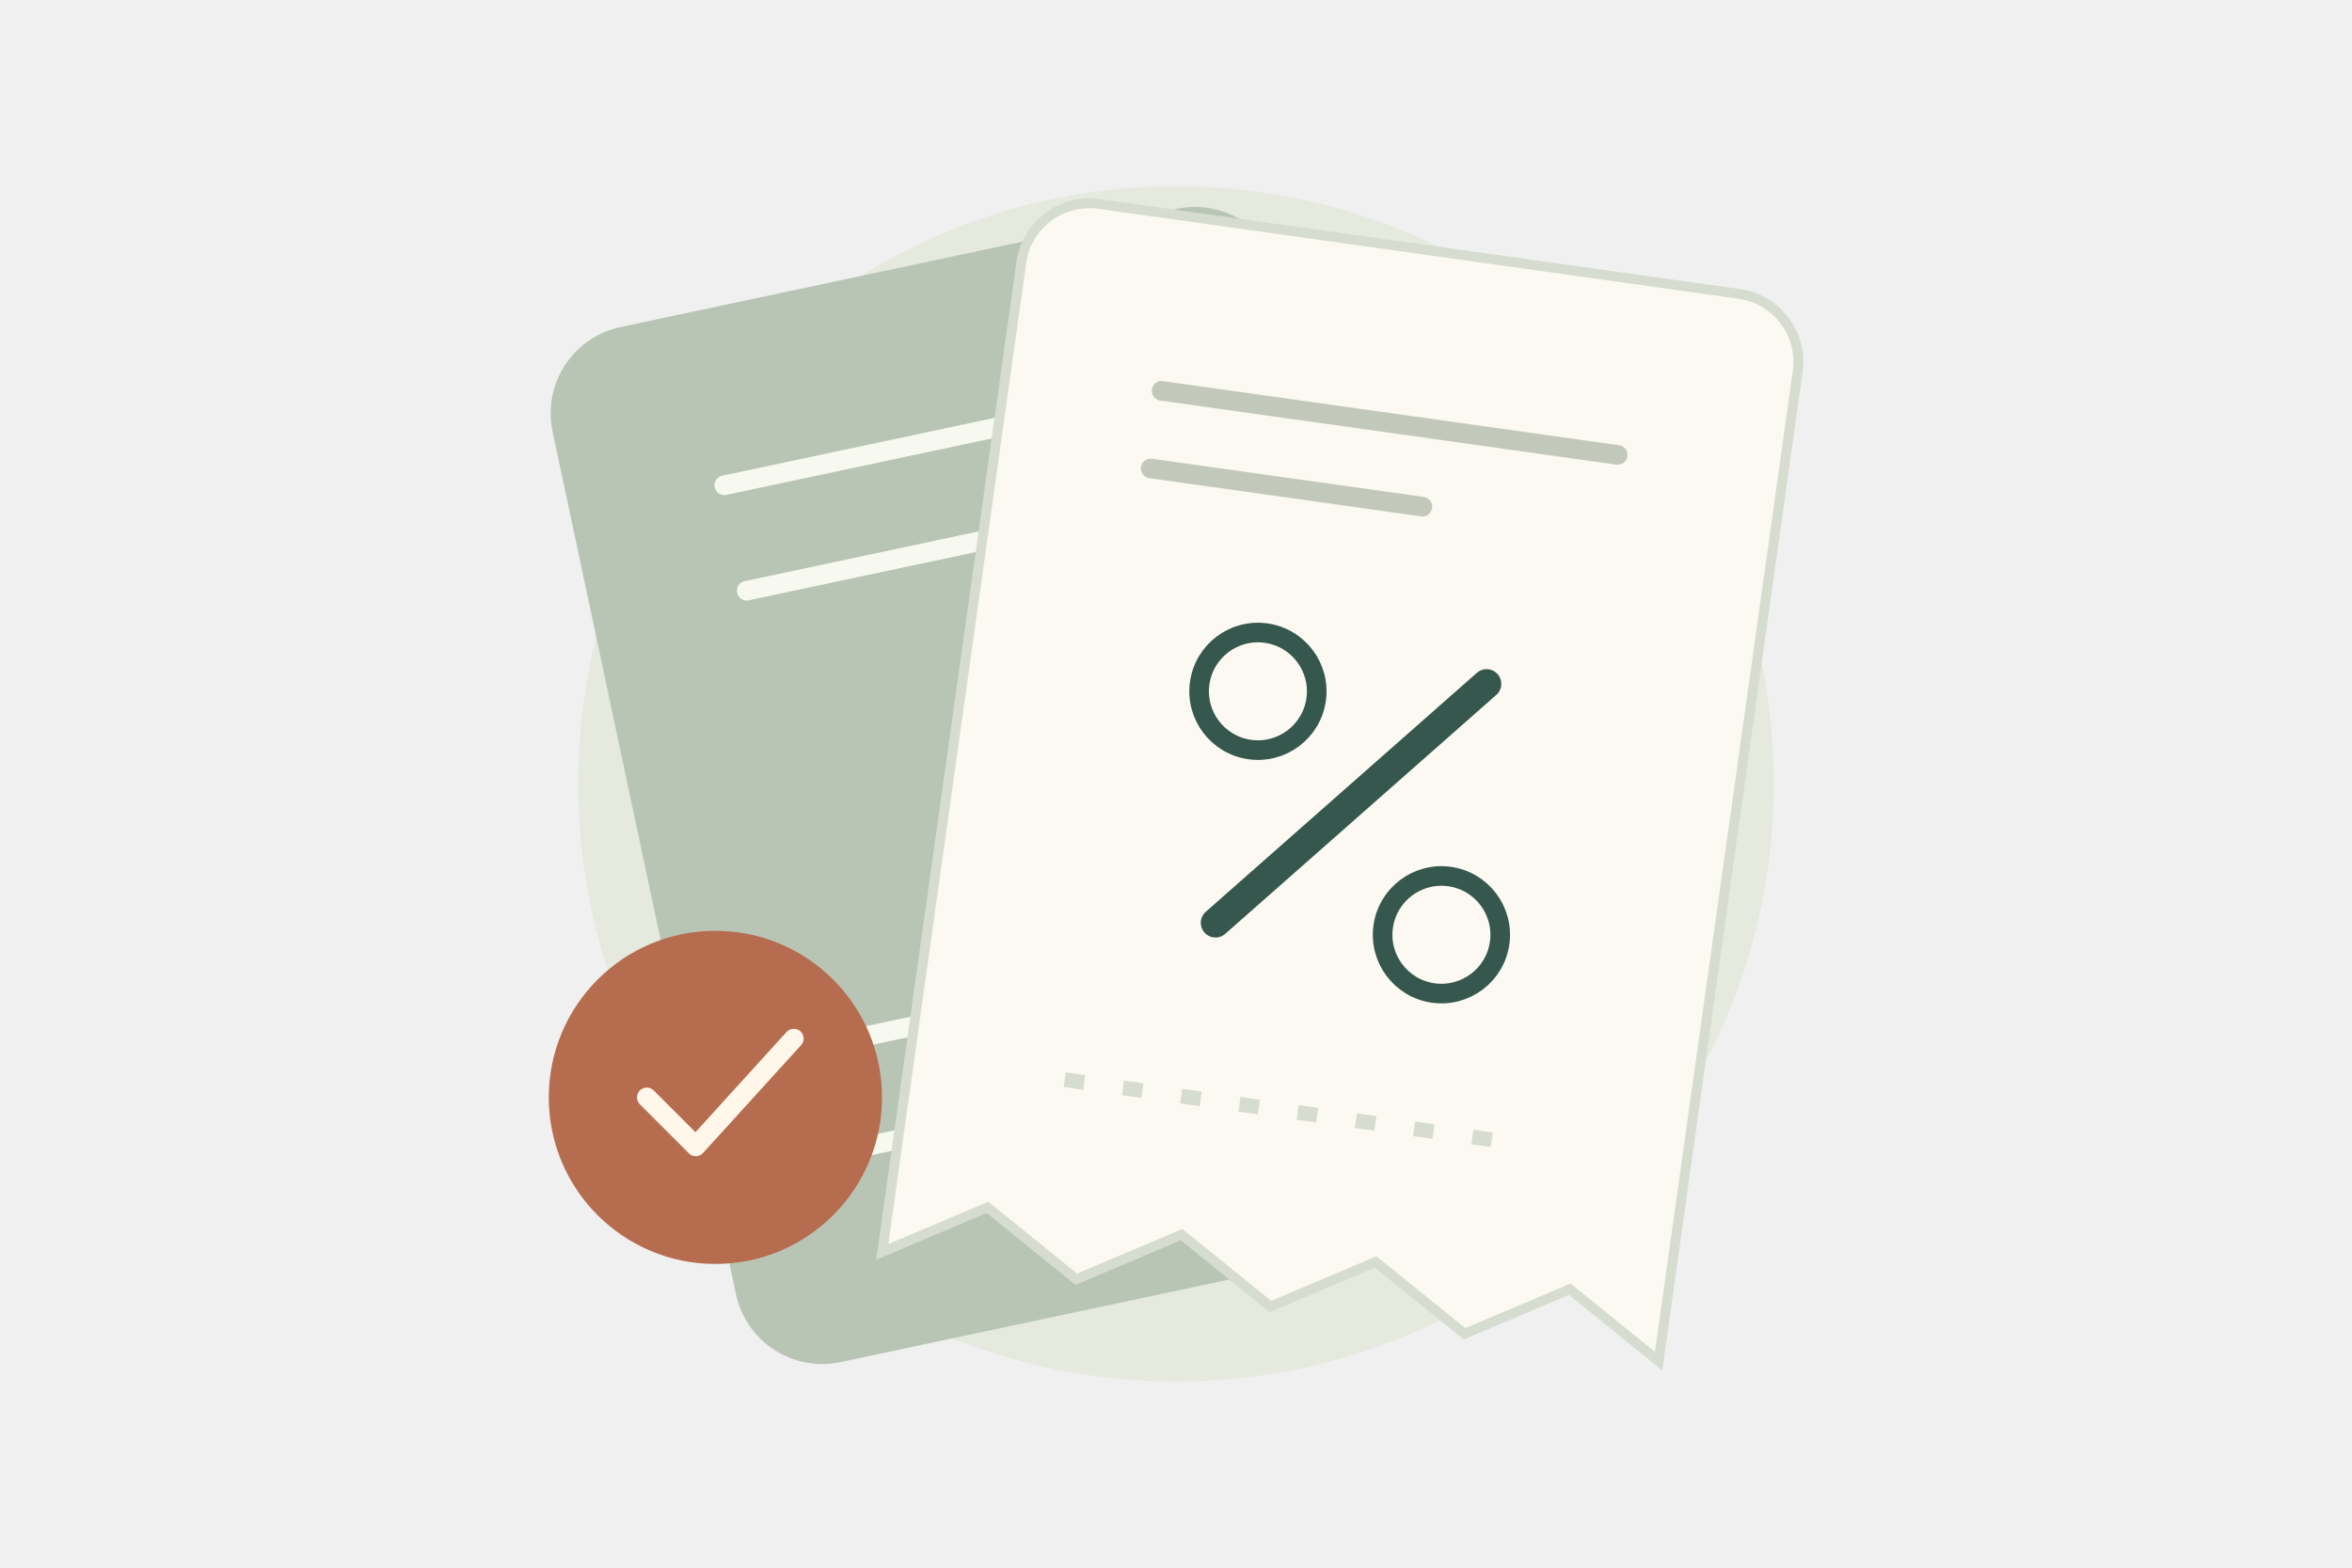
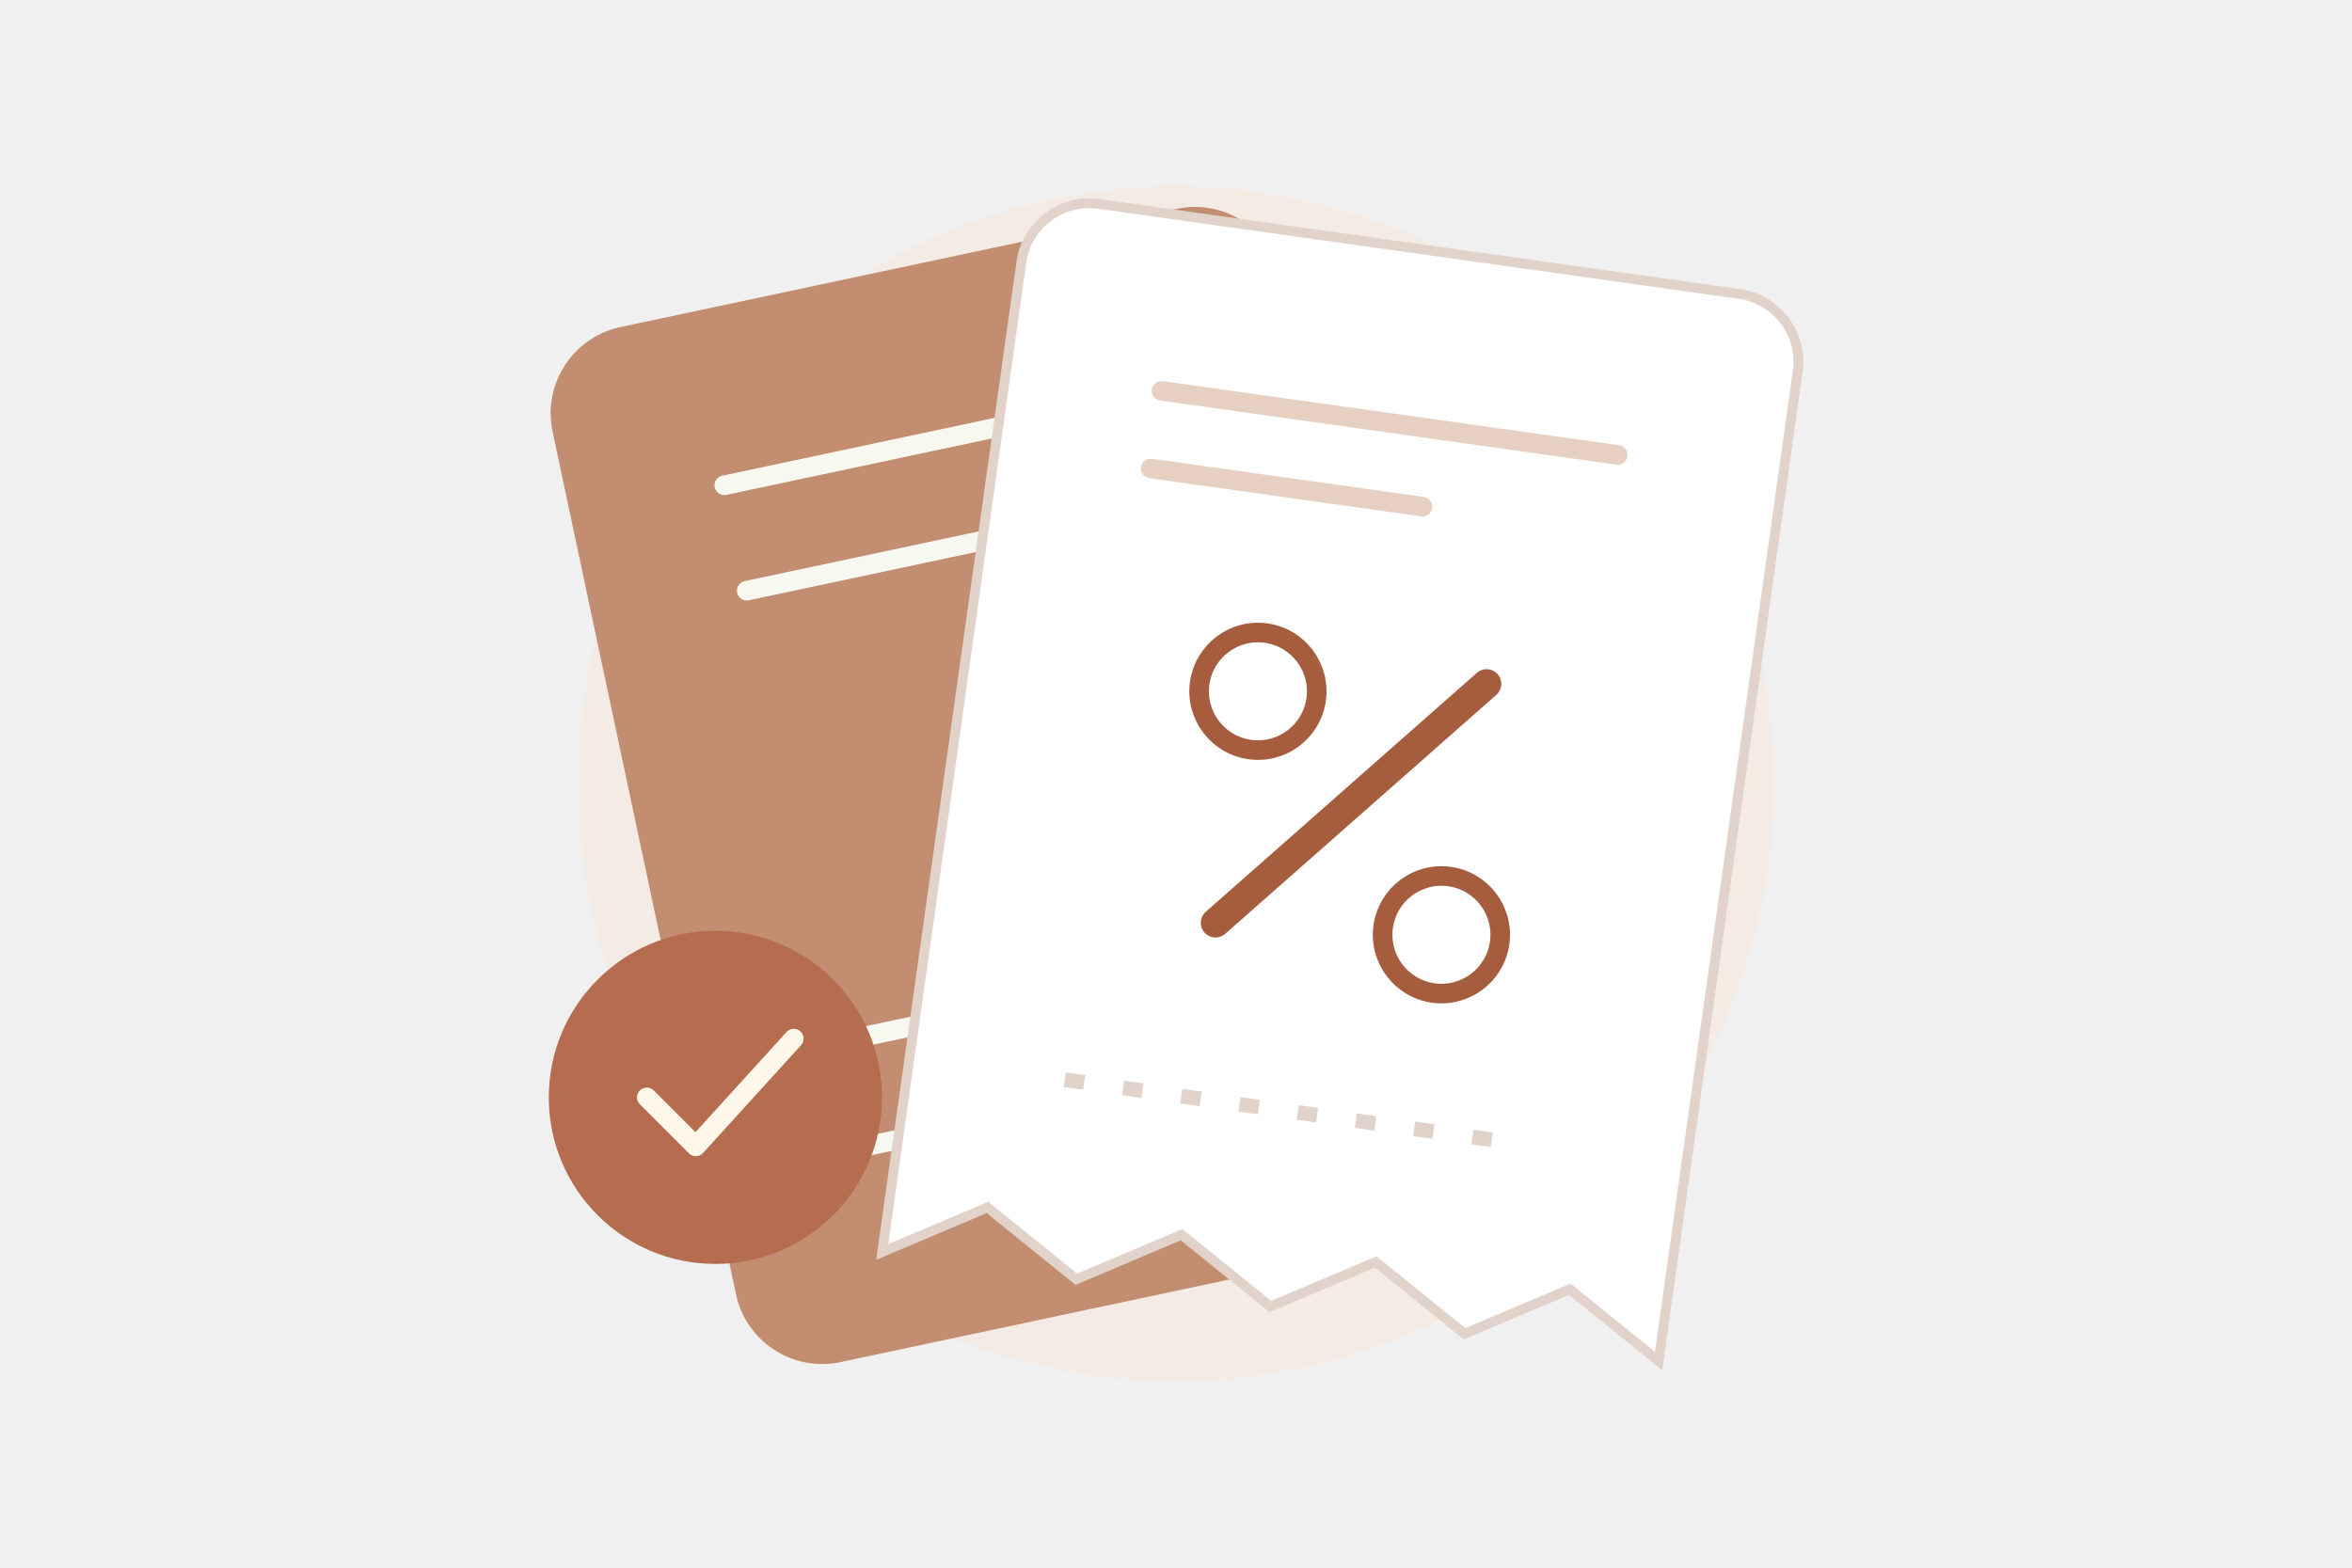
<svg xmlns="http://www.w3.org/2000/svg" viewBox="0 0 240 160" fill="none">
-   <circle cx="120" cy="80" r="61" fill="#E5E9DE" />
+   <circle cx="120" cy="80" r="61" fill="#F4EBE5" />
  <g transform="rotate(-12 99 81)">
-     <rect x="65" y="27" width="76" height="108" rx="9" fill="#B8C5B4" />
+     <rect x="65" y="27" width="76" height="108" rx="9" fill="#C28D71" />
    <path d="M81 45h44M81 56h29M81 103h44M81 114h32" stroke="#F7F8EF" stroke-width="2" stroke-linecap="round" />
  </g>
  <g transform="rotate(8 138 81)">
-     <path d="M104 25h66a7 7 0 0 1 7 7v102l-10-6-10 6-10-6-10 6-10-6-10 6-10-6-10 6V32a7 7 0 0 1 7-7Z" fill="#FBF9F1" stroke="#D6DCCF" />
-     <path d="M113 43h47M113 51h28" stroke="#C2C9BA" stroke-width="2" stroke-linecap="round" />
-     <path d="m126 96 24-28" stroke="#35574D" stroke-width="3" stroke-linecap="round" />
-     <circle cx="127" cy="72" r="6" stroke="#35574D" stroke-width="2" />
-     <circle cx="149" cy="94" r="6" stroke="#35574D" stroke-width="2" />
-     <path d="M113 114h47" stroke="#D6DCCF" stroke-width="1.5" stroke-dasharray="2 4" />
+     <path d="M104 25h66a7 7 0 0 1 7 7v102l-10-6-10 6-10-6-10 6-10-6-10 6-10-6-10 6V32a7 7 0 0 1 7-7Z" fill="#FFFFFF" stroke="#E1D3C9" />
+     <path d="M113 43h47M113 51h28" stroke="#E6D0C2" stroke-width="2" stroke-linecap="round" />
+     <path d="m126 96 24-28" stroke="#A65D3D" stroke-width="3" stroke-linecap="round" />
+     <circle cx="127" cy="72" r="6" stroke="#A65D3D" stroke-width="2" />
+     <circle cx="149" cy="94" r="6" stroke="#A65D3D" stroke-width="2" />
+     <path d="M113 114h47" stroke="#E1D3C9" stroke-width="1.5" stroke-dasharray="2 4" />
  </g>
  <circle cx="73" cy="112" r="17" fill="#B66C4E" />
  <path d="m66 112 5 5 10-11" stroke="#FFF7E9" stroke-width="2" stroke-linecap="round" stroke-linejoin="round" />
</svg>
